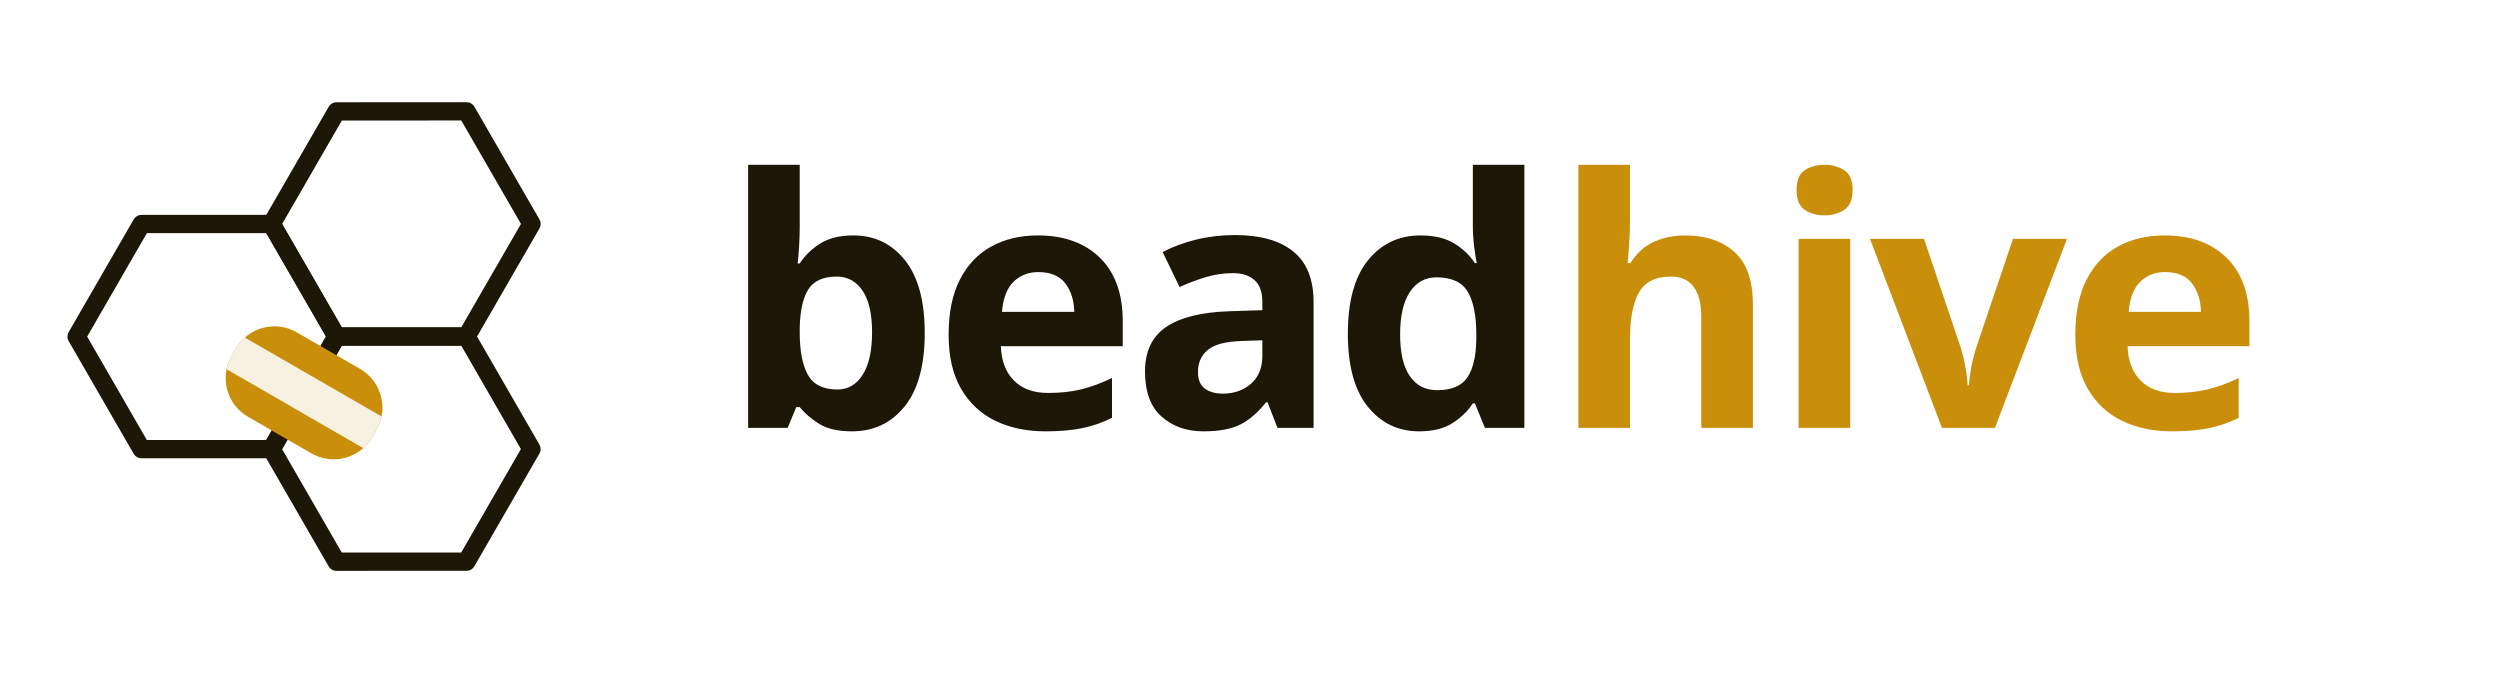
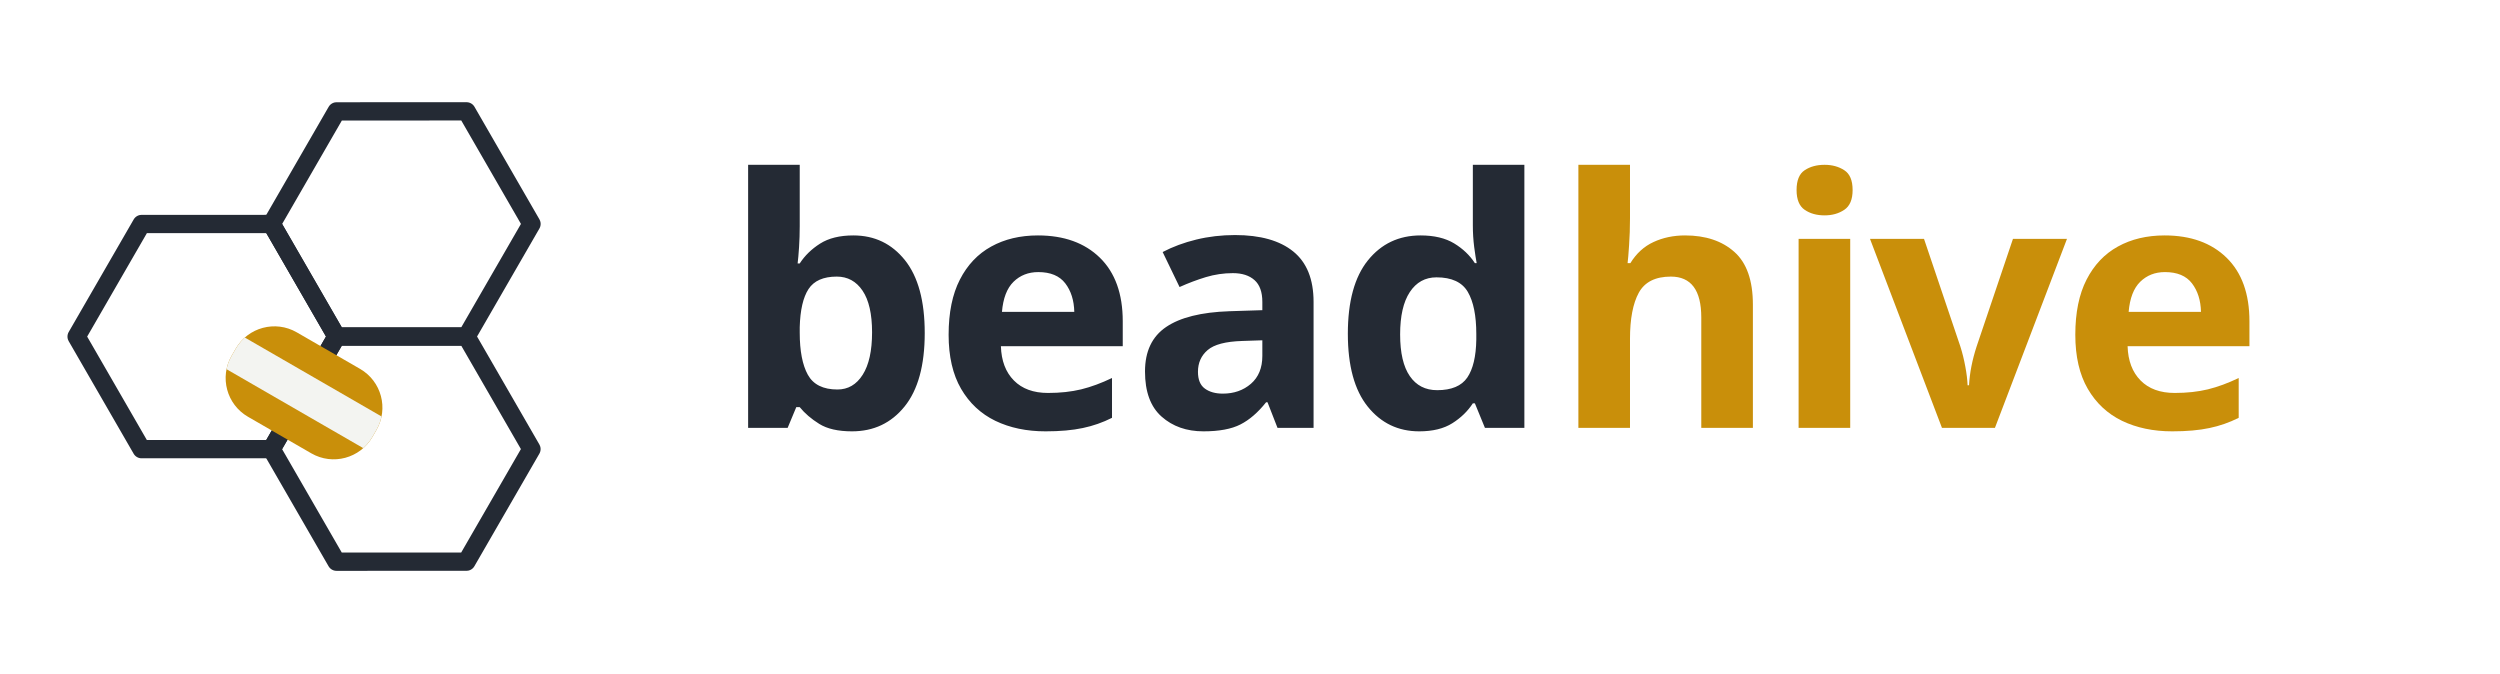
<svg xmlns="http://www.w3.org/2000/svg" viewBox="0 0 520 140" width="520" height="140">
  <svg x="10" y="10" width="120" height="120" viewBox="-11 -11 142 142">
    <defs>
      <clipPath id="bead-core">
        <rect x="40" y="64" width="40" height="24" rx="11" />
      </clipPath>
    </defs>
    <g transform="rotate(30 60 60)">
-       <g fill="none" stroke="#1D1708" stroke-width="4.5" stroke-linejoin="round">
+       <g fill="none" stroke="#242A34" stroke-width="4.5" stroke-linejoin="round">
        <polygon points="60,-4 87.7,12 87.7,44 60,60 32.3,44 32.3,12" />
        <polygon points="32.3,44 60,60 60,92 32.3,108 4.6,92 4.6,60" />
        <polygon points="87.7,44 115.4,60 115.4,92 87.7,108 60,92 60,60" />
      </g>
      <rect x="40" y="64" width="40" height="24" rx="11" fill="#C98F0A" />
      <g clip-path="url(#bead-core)">
-         <rect x="36" y="71.5" width="48" height="9" fill="#F7F1E1" />
+         <rect x="36" y="71.5" width="48" height="9" fill="#F3F4F1" />
      </g>
    </g>
  </svg>
-   <text x="150" y="89" font-family="Futura, 'Avenir Next', 'Century Gothic', sans-serif" font-weight="800" font-size="72" letter-spacing="-1.5" fill="#1D1708">bead<tspan fill="#C98F0A">hive</tspan>
+   <text x="150" y="89" font-family="Futura, 'Avenir Next', 'Century Gothic', sans-serif" font-weight="800" font-size="72" letter-spacing="-1.5" fill="#242A34">bead<tspan fill="#C98F0A">hive</tspan>
  </text>
</svg>
